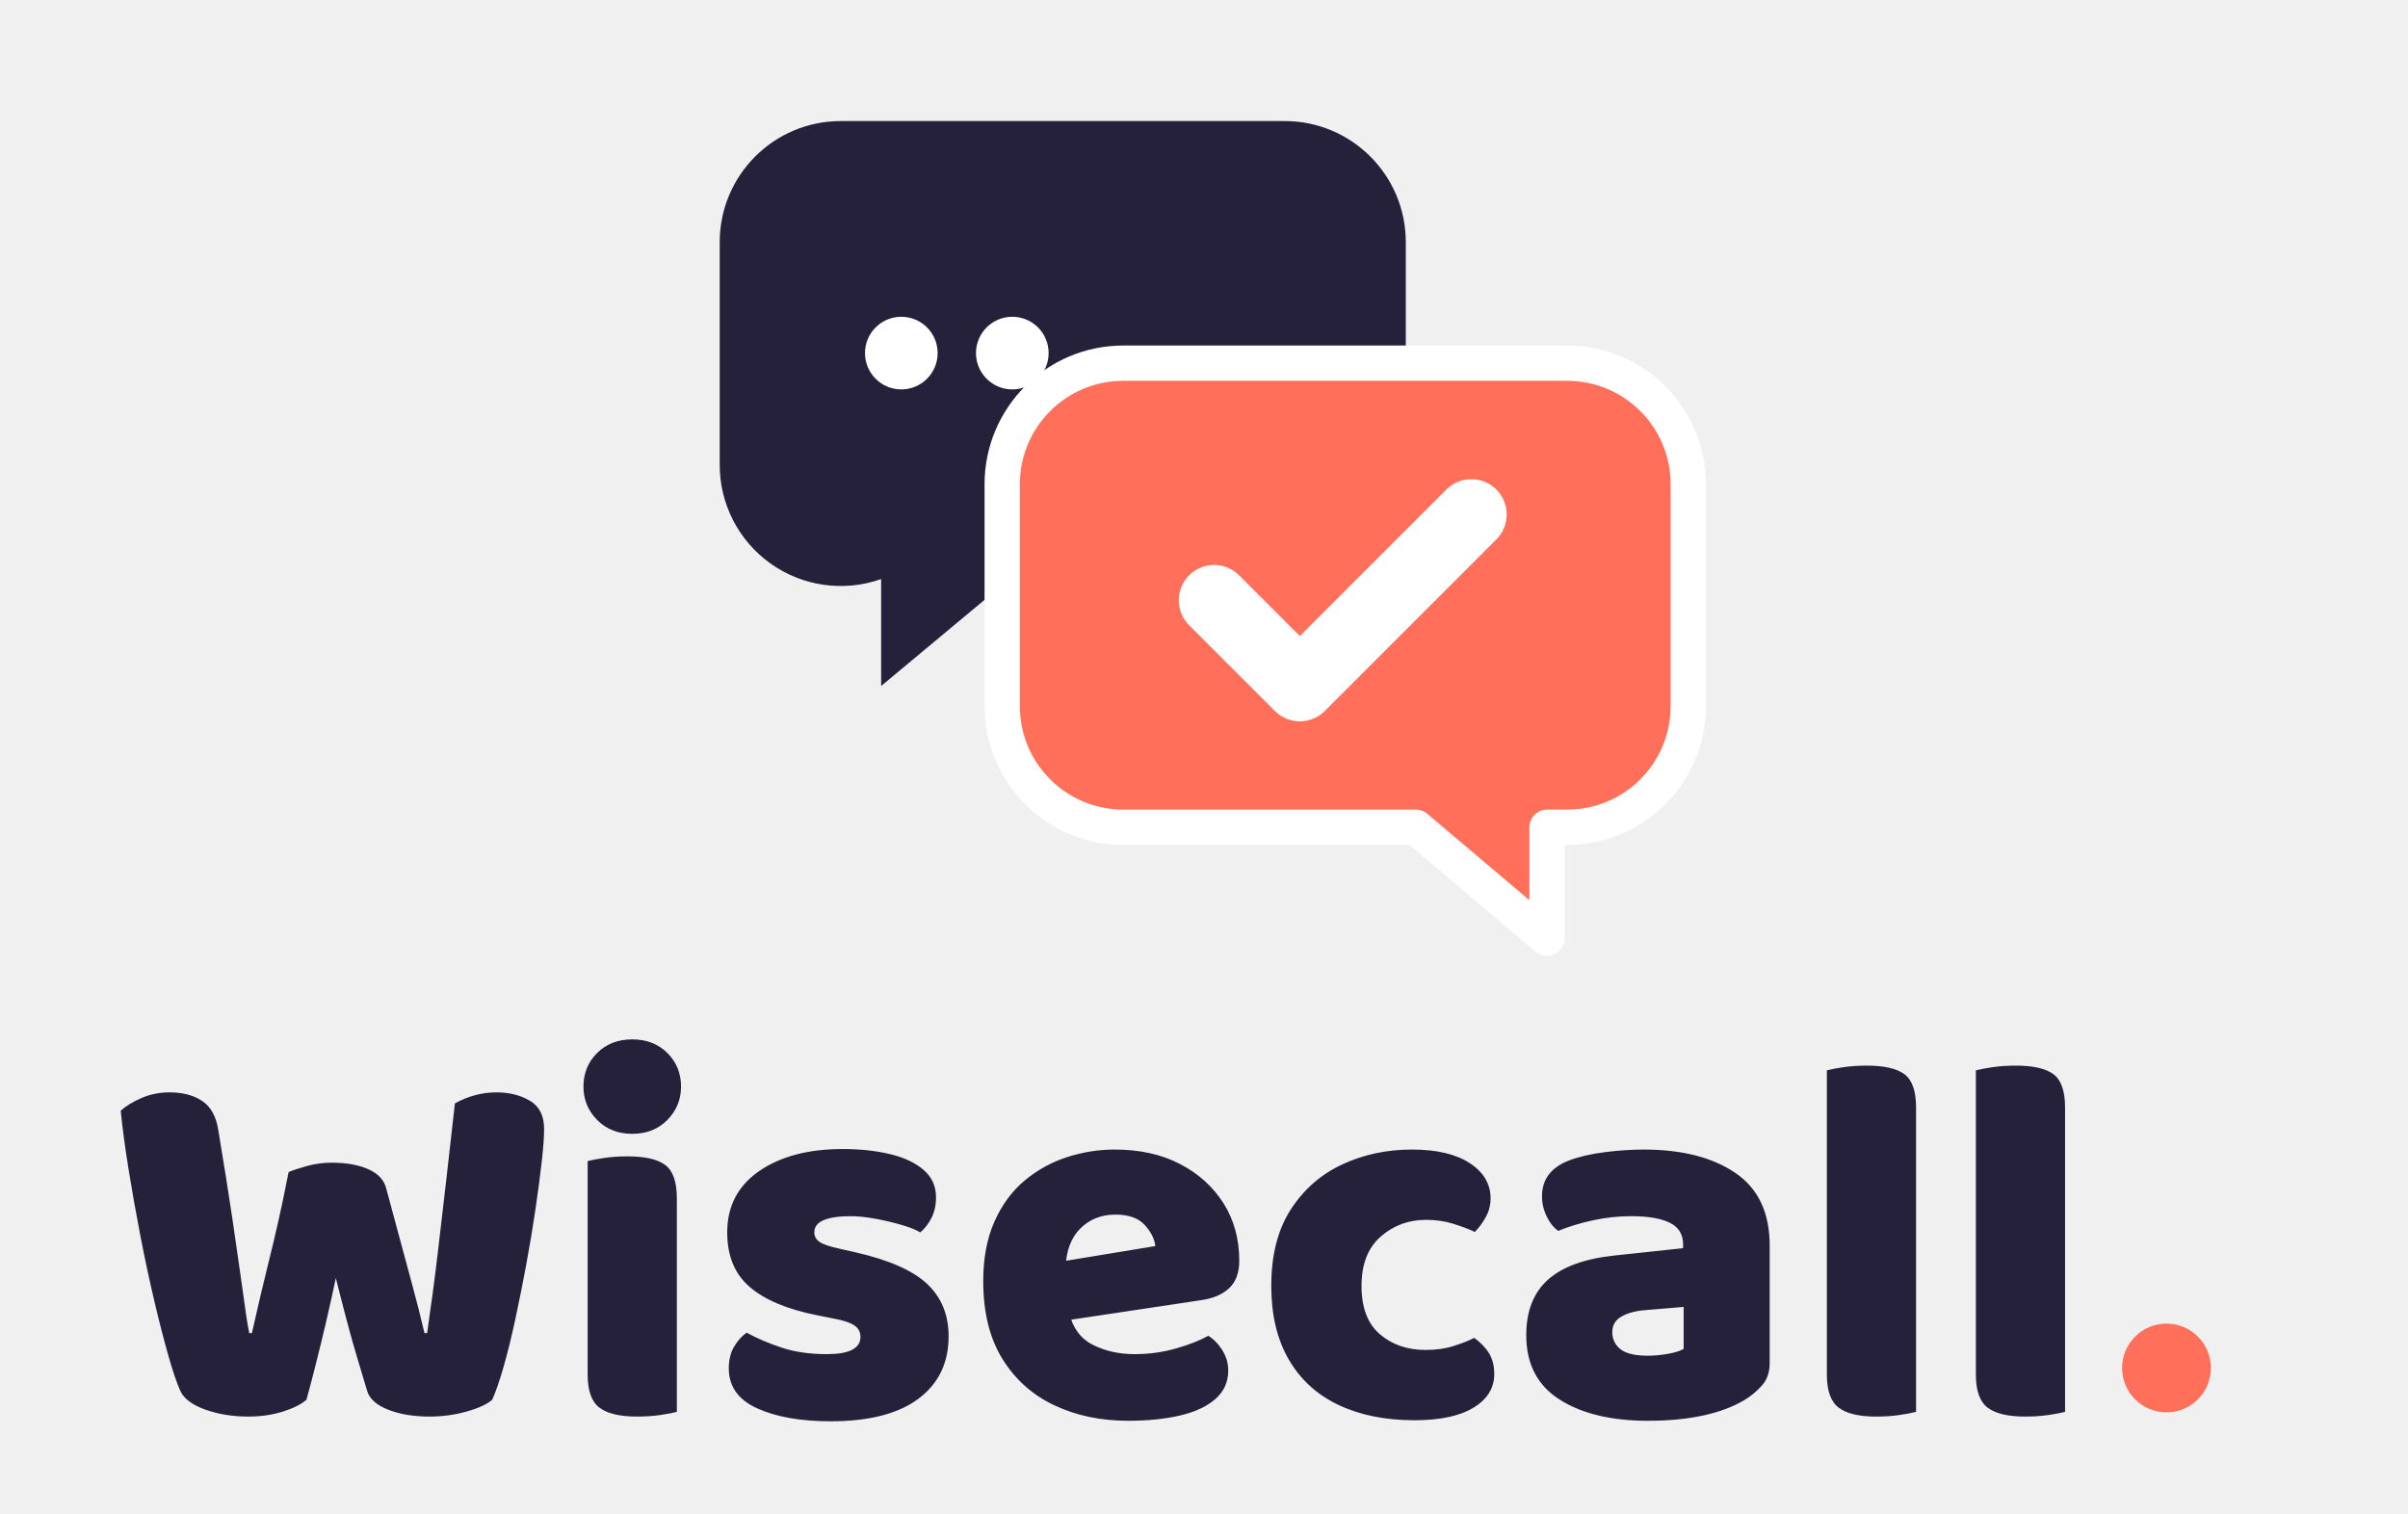
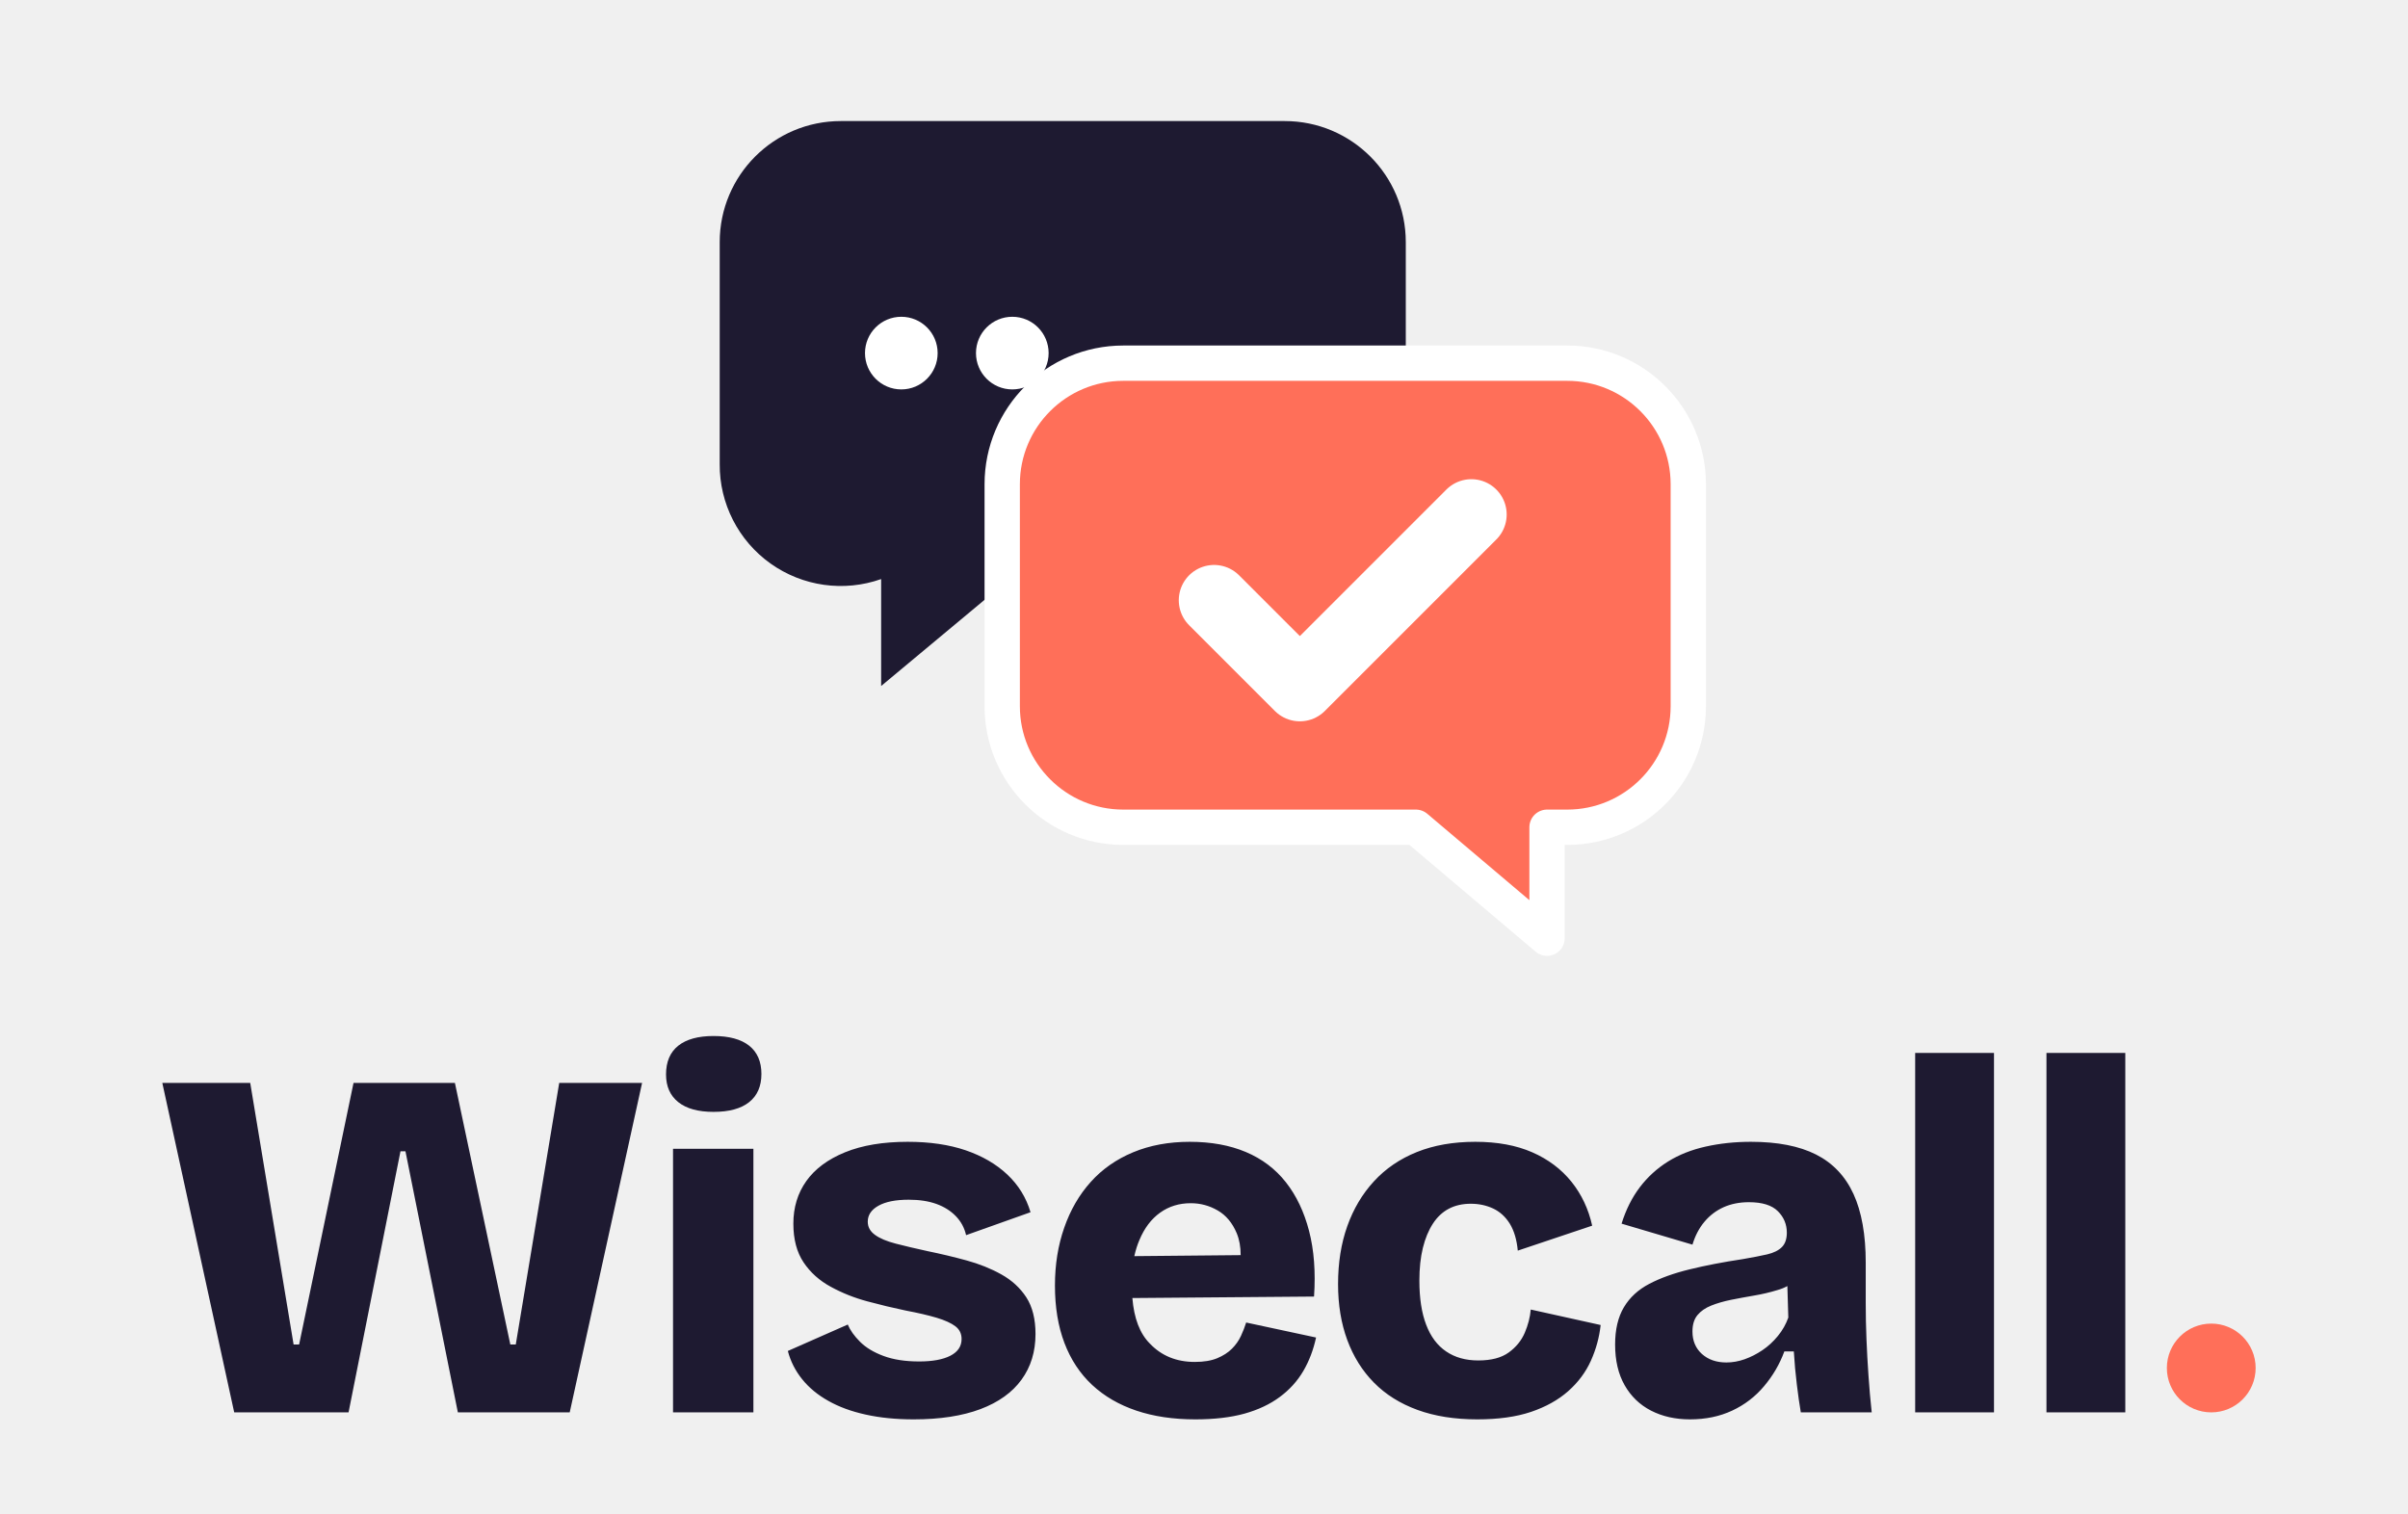
<svg xmlns="http://www.w3.org/2000/svg" viewBox="0 0 358 225" width="358" height="225">
  <g transform="translate(104.0,0) scale(1.5)">
-     <path d="M14 12h44a12 12 0 0 1 12 12v22a12 12 0 0 1-12 12H30l-12 10v-10.6A12 12 0 0 1 2 46V24A12 12 0 0 1 14 12z" fill="#25213B" />
+     <path d="M14 12h44a12 12 0 0 1 12 12v22a12 12 0 0 1-12 12H30l-12 10v-10.6A12 12 0 0 1 2 46V24A12 12 0 0 1 14 12z" fill="#1E1A31" />
    <path d="M42 36h44a12 12 0 0 1 12 12v22a12 12 0 0 1-12 12h-2v11l-13-11H42a12 12 0 0 1-12-12V48a12 12 0 0 1 12-12z" fill="#FF6F59" stroke="#FFFFFF" stroke-width="3.5" stroke-linejoin="round" />
    <path d="M51 59.5l8.5 8.5 17-17" fill="none" stroke="#FFFFFF" stroke-width="7" stroke-linecap="round" stroke-linejoin="round" />
    <circle cx="20" cy="35" r="3.6" fill="#FFFFFF" />
    <circle cx="31" cy="35" r="3.6" fill="#FFFFFF" />
  </g>
-   <g transform="translate(15.997,210)">
-     <path d="M26.91 -35.724Q27.768 -36.114 29.601 -36.621Q31.434 -37.128 33.306 -37.128Q36.582 -37.128 38.766 -36.153Q40.95 -35.178 41.418 -33.306Q42.588 -29.016 43.524 -25.506Q44.46 -21.996 45.357 -18.72Q46.254 -15.444 47.112 -11.778H47.502Q48.438 -18.174 49.101 -23.829Q49.764 -29.484 50.388 -34.905Q51.012 -40.326 51.636 -45.942Q54.6 -47.58 57.798 -47.58Q60.684 -47.58 62.79 -46.332Q64.896 -45.084 64.896 -42.12Q64.896 -40.404 64.545 -37.284Q64.194 -34.164 63.609 -30.186Q63.024 -26.208 62.244 -21.996Q61.464 -17.784 60.606 -13.806Q59.748 -9.828 58.851 -6.708Q57.954 -3.588 57.174 -1.872Q56.004 -0.858 53.352 -0.117Q50.7 0.624 47.892 0.624Q44.304 0.624 41.73 -0.39Q39.156 -1.404 38.61 -3.12Q37.986 -5.226 37.206 -7.8Q36.426 -10.374 35.607 -13.455Q34.788 -16.536 33.93 -19.968Q33.228 -16.614 32.448 -13.299Q31.668 -9.984 30.927 -7.059Q30.186 -4.134 29.562 -1.872Q28.392 -0.858 26.052 -0.117Q23.712 0.624 20.904 0.624Q17.472 0.624 14.586 -0.39Q11.7 -1.404 10.842 -3.12Q10.062 -4.836 9.048 -8.385Q8.034 -11.934 6.942 -16.575Q5.85 -21.216 4.875 -26.247Q3.9 -31.278 3.12 -36.114Q2.34 -40.95 1.95 -44.85Q3.042 -45.864 4.992 -46.722Q6.942 -47.58 9.204 -47.58Q12.168 -47.58 14.079 -46.293Q15.99 -45.006 16.458 -41.964Q17.784 -34.008 18.564 -28.704Q19.344 -23.4 19.812 -20.046Q20.28 -16.692 20.553 -14.781Q20.826 -12.87 21.06 -11.778H21.45Q22.152 -14.898 22.776 -17.55Q23.4 -20.202 24.063 -22.854Q24.726 -25.506 25.428 -28.626Q26.13 -31.746 26.91 -35.724ZM70.746 -48.438Q70.746 -51.402 72.774 -53.43Q74.802 -55.458 78.0 -55.458Q81.198 -55.458 83.226 -53.43Q85.254 -51.402 85.254 -48.438Q85.254 -45.552 83.226 -43.485Q81.198 -41.418 78.0 -41.418Q74.802 -41.418 72.774 -43.485Q70.746 -45.552 70.746 -48.438ZM71.37 -20.592H84.63V-0.078Q83.772 0.156 82.173 0.39Q80.574 0.624 78.702 0.624Q74.88 0.624 73.125 -0.702Q71.37 -2.028 71.37 -5.616ZM84.63 -13.65H71.37V-37.362Q72.228 -37.596 73.827 -37.83Q75.426 -38.064 77.298 -38.064Q81.198 -38.064 82.914 -36.777Q84.63 -35.49 84.63 -31.824ZM125.034 -11.31Q125.034 -5.382 120.549 -2.028Q116.064 1.326 107.484 1.326Q100.854 1.326 96.603 -0.585Q92.352 -2.496 92.352 -6.552Q92.352 -8.424 93.132 -9.75Q93.912 -11.076 95.004 -11.856Q97.266 -10.608 100.191 -9.633Q103.116 -8.658 106.938 -8.658Q111.93 -8.658 111.93 -11.232Q111.93 -12.324 110.994 -12.948Q110.058 -13.572 107.874 -13.962L105.534 -14.43Q98.826 -15.756 95.472 -18.642Q92.118 -21.528 92.118 -26.754Q92.118 -32.604 96.876 -35.88Q101.634 -39.156 109.278 -39.156Q113.1 -39.156 116.259 -38.415Q119.418 -37.674 121.29 -36.075Q123.162 -34.476 123.162 -31.98Q123.162 -30.264 122.499 -28.938Q121.836 -27.612 120.822 -26.754Q119.964 -27.3 118.131 -27.846Q116.298 -28.392 114.192 -28.782Q112.086 -29.172 110.448 -29.172Q107.874 -29.172 106.47 -28.587Q105.066 -28.002 105.066 -26.754Q105.066 -25.896 105.846 -25.35Q106.626 -24.804 108.81 -24.336L111.228 -23.79Q118.716 -22.074 121.875 -19.071Q125.034 -16.068 125.034 -11.31ZM138.216 -13.026 137.748 -21.762 155.766 -24.726Q155.61 -26.286 154.206 -27.846Q152.802 -29.406 149.838 -29.406Q146.718 -29.406 144.651 -27.378Q142.584 -25.35 142.428 -21.606L142.896 -15.054Q143.676 -11.466 146.445 -10.062Q149.214 -8.658 152.646 -8.658Q155.922 -8.658 158.886 -9.516Q161.85 -10.374 163.644 -11.388Q164.892 -10.608 165.75 -9.204Q166.608 -7.8 166.608 -6.24Q166.608 -3.666 164.697 -1.989Q162.786 -0.312 159.432 0.468Q156.078 1.248 151.71 1.248Q145.626 1.248 140.751 -1.053Q135.876 -3.354 133.029 -7.956Q130.182 -12.558 130.182 -19.5Q130.182 -24.648 131.859 -28.392Q133.536 -32.136 136.344 -34.476Q139.152 -36.816 142.623 -37.947Q146.094 -39.078 149.76 -39.078Q155.298 -39.078 159.432 -36.933Q163.566 -34.788 165.906 -31.083Q168.246 -27.378 168.246 -22.542Q168.246 -19.89 166.764 -18.486Q165.282 -17.082 162.63 -16.692ZM196.014 -28.626Q192.114 -28.626 189.267 -26.13Q186.42 -23.634 186.42 -18.798Q186.42 -13.962 189.15 -11.622Q191.88 -9.282 195.936 -9.282Q198.276 -9.282 200.109 -9.867Q201.942 -10.452 203.19 -11.076Q204.672 -9.984 205.413 -8.736Q206.154 -7.488 206.154 -5.694Q206.154 -2.574 203.073 -0.702Q199.992 1.17 194.298 1.17Q187.824 1.17 183.027 -1.092Q178.23 -3.354 175.617 -7.839Q173.004 -12.324 173.004 -18.798Q173.004 -25.662 175.89 -30.147Q178.776 -34.632 183.534 -36.855Q188.292 -39.078 193.908 -39.078Q199.446 -39.078 202.527 -37.05Q205.608 -35.022 205.608 -31.824Q205.608 -30.342 204.906 -29.055Q204.204 -27.768 203.268 -26.832Q201.942 -27.456 200.07 -28.041Q198.198 -28.626 196.014 -28.626ZM229.008 -8.424Q230.334 -8.424 231.933 -8.697Q233.532 -8.97 234.312 -9.438V-15.678L228.696 -15.21Q226.512 -15.054 225.108 -14.274Q223.704 -13.494 223.704 -11.934Q223.704 -10.374 224.913 -9.399Q226.122 -8.424 229.008 -8.424ZM228.384 -39.078Q236.886 -39.078 241.995 -35.607Q247.104 -32.136 247.104 -24.804V-7.332Q247.104 -5.304 245.973 -4.017Q244.842 -2.73 243.282 -1.794Q240.786 -0.312 237.198 0.468Q233.61 1.248 229.008 1.248Q220.818 1.248 215.865 -1.911Q210.912 -5.07 210.912 -11.466Q210.912 -16.848 214.149 -19.734Q217.386 -22.62 224.016 -23.322L234.234 -24.414V-24.96Q234.234 -27.222 232.245 -28.197Q230.256 -29.172 226.512 -29.172Q223.626 -29.172 220.779 -28.548Q217.932 -27.924 215.67 -26.988Q214.656 -27.69 213.954 -29.133Q213.252 -30.576 213.252 -32.136Q213.252 -35.88 217.23 -37.44Q219.492 -38.298 222.573 -38.688Q225.654 -39.078 228.384 -39.078ZM255.606 -20.592H268.866V-0.078Q268.008 0.156 266.409 0.39Q264.81 0.624 262.938 0.624Q259.116 0.624 257.361 -0.702Q255.606 -2.028 255.606 -5.616ZM268.866 -13.65H255.606V-50.856Q256.464 -51.09 258.063 -51.324Q259.662 -51.558 261.534 -51.558Q265.434 -51.558 267.15 -50.271Q268.866 -48.984 268.866 -45.318ZM277.758 -20.592H291.018V-0.078Q290.16 0.156 288.561 0.39Q286.962 0.624 285.09 0.624Q281.268 0.624 279.513 -0.702Q277.758 -2.028 277.758 -5.616ZM291.018 -13.65H277.758V-50.856Q278.616 -51.09 280.215 -51.324Q281.814 -51.558 283.686 -51.558Q287.586 -51.558 289.302 -50.271Q291.018 -48.984 291.018 -45.318Z" fill="#25213B" />
+   <g transform="translate(22.65,210)">
+     <path d="M29.17 0L12.17 0L1.48-48.99L14.55-48.99L21.00-10.09L21.82-10.09L29.91-48.99L44.98-48.99L53.22-10.09L54.03-10.09L60.49-48.99L72.81-48.99L62.05 0L45.42 0L37.63-38.82L36.89-38.82L29.17 0ZM89.36 0L77.41 0L77.41-39.19L89.36-39.19L89.36 0ZM83.43-44.68L83.43-44.68Q80.01-44.68 78.19-46.13Q76.37-47.58 76.37-50.25L76.37-50.25Q76.37-53.07 78.19-54.52Q80.01-55.96 83.43-55.96L83.43-55.96Q86.91-55.96 88.73-54.52Q90.55-53.07 90.55-50.32L90.55-50.32Q90.55-47.58 88.73-46.13Q86.91-44.68 83.43-44.68ZM113.19 1.04L113.19 1.04Q109.25 1.04 106.06 0.33Q102.87-0.37 100.50-1.71Q98.12-3.04 96.60-4.94Q95.08-6.83 94.48-9.13L94.48-9.13L103.39-13.06Q103.91-11.80 105.21-10.50Q106.51-9.20 108.70-8.39Q110.89-7.57 114.00-7.57L114.00-7.57Q116.97-7.57 118.64-8.42Q120.31-9.28 120.31-10.91L120.31-10.91Q120.31-12.10 119.39-12.80Q118.46-13.51 116.60-14.07Q114.75-14.62 112.00-15.14L112.00-15.14Q109.18-15.73 106.29-16.51Q103.39-17.29 100.87-18.67Q98.34-20.04 96.82-22.30Q95.30-24.57 95.30-28.06L95.30-28.06Q95.30-31.69 97.23-34.40Q99.16-37.11 102.98-38.67Q106.80-40.23 112.30-40.23L112.30-40.23Q117.20-40.23 120.91-38.97Q124.62-37.70 127.10-35.37Q129.59-33.03 130.56-29.76L130.56-29.76L120.98-26.35Q120.61-27.98 119.46-29.17Q118.31-30.36 116.57-30.99Q114.82-31.62 112.45-31.62L112.45-31.62Q109.55-31.62 107.96-30.73Q106.36-29.84 106.36-28.35L106.36-28.35Q106.36-27.17 107.44-26.39Q108.51-25.61 110.52-25.09Q112.52-24.57 115.27-23.97L115.27-23.97Q118.16-23.38 121.02-22.60Q123.88-21.82 126.21-20.52Q128.55-19.22 129.93-17.11Q131.30-14.99 131.30-11.65L131.30-11.65Q131.30-7.72 129.22-4.86Q127.14-2.00 123.10-0.48Q119.05 1.04 113.19 1.04ZM155.05 1.04L155.05 1.04Q150.15 1.04 146.29-0.26Q142.43-1.56 139.72-4.08Q137.01-6.61 135.60-10.32Q134.19-14.03 134.19-18.85L134.19-18.85Q134.19-23.53 135.57-27.46Q136.94-31.40 139.50-34.25Q142.06-37.11 145.81-38.67Q149.56-40.23 154.23-40.23L154.23-40.23Q158.98-40.23 162.58-38.71Q166.18-37.19 168.52-34.22Q170.86-31.25 171.97-26.98Q173.08-22.71 172.71-17.22L172.71-17.22L145.70-17.00Q146.07-12.47 148.29-10.24L148.29-10.24Q150.89-7.50 154.97-7.50L154.97-7.50Q156.98-7.50 158.31-8.05Q159.65-8.61 160.50-9.46Q161.36-10.32 161.84-11.36Q162.32-12.40 162.62-13.36L162.62-13.36L173.01-11.13Q172.42-8.39 171.12-6.16Q169.82-3.93 167.63-2.30Q165.44-0.67 162.36 0.19Q159.28 1.04 155.05 1.04ZM145.99-23.23L145.99-23.23L161.80-23.38Q161.80-25.24 161.21-26.65L161.21-26.65Q160.24-28.95 158.39-30.02Q156.53-31.10 154.38-31.10L154.38-31.10Q151.78-31.10 149.82-29.69Q147.85-28.28 146.74-25.61L146.74-25.61Q146.29-24.57 145.99-23.23ZM196.98 1.04L196.98 1.04Q191.94 1.04 188.08-0.37Q184.22-1.78 181.62-4.42Q179.02-7.05 177.65-10.76Q176.28-14.47 176.28-19.07L176.28-19.07Q176.28-23.83 177.65-27.68Q179.02-31.54 181.62-34.36Q184.22-37.19 188.00-38.71Q191.79-40.23 196.69-40.23L196.69-40.23Q201.59-40.23 205.15-38.67Q208.71-37.11 210.98-34.29Q213.24-31.47 214.06-27.76L214.06-27.76L203.00-24.05Q202.77-26.50 201.81-28.06Q200.84-29.61 199.32-30.32Q197.80-31.02 196.02-31.02L196.02-31.02Q194.16-31.02 192.75-30.28Q191.34-29.54 190.38-28.06Q189.41-26.57 188.89-24.46Q188.37-22.34 188.37-19.59L188.37-19.59Q188.37-15.66 189.38-13.03Q190.38-10.39 192.35-9.06Q194.31-7.72 197.13-7.72L197.13-7.72Q200.03-7.72 201.66-8.91Q203.29-10.09 204.04-11.84Q204.78-13.58 204.93-15.29L204.93-15.29L215.32-12.99Q215.02-10.24 213.87-7.68Q212.72-5.12 210.49-3.15Q208.27-1.19 204.96-0.07Q201.66 1.04 196.98 1.04ZM228.60 1.04L228.60 1.04Q225.34 1.04 222.81-0.26Q220.29-1.56 218.88-4.05Q217.47-6.53 217.47-10.09L217.47-10.09Q217.47-13.43 218.77-15.62Q220.07-17.81 222.55-19.11Q225.04-20.41 228.53-21.26Q232.02-22.12 236.47-22.79L236.47-22.79Q238.62-23.16 240.07-23.49Q241.52-23.83 242.26-24.57Q243.00-25.31 243.00-26.72L243.00-26.72Q243.00-28.58 241.67-29.91Q240.33-31.25 237.36-31.25L237.36-31.25Q235.28-31.25 233.61-30.51Q231.94-29.76 230.76-28.35Q229.57-26.94 228.97-24.94L228.97-24.94L218.43-28.06Q219.40-31.17 221.14-33.47Q222.89-35.77 225.34-37.30Q227.79-38.82 230.94-39.52Q234.10-40.23 237.66-40.23L237.66-40.23Q243.60-40.23 247.34-38.34Q251.09-36.44 252.91-32.47Q254.73-28.50 254.73-22.27L254.73-22.27L254.73-16.25Q254.73-13.58 254.84-10.87Q254.95-8.16 255.14-5.46Q255.32-2.75 255.62 0L255.62 0L245.08 0Q244.78-1.71 244.49-4.12Q244.19-6.53 244.04-9.06L244.04-9.06L242.63-9.06Q241.59-6.23 239.62-3.90Q237.66-1.56 234.87-0.26Q232.09 1.04 228.60 1.04ZM234.02-7.42L234.02-7.42Q235.36-7.42 236.73-7.90Q238.10-8.39 239.36-9.24Q240.63-10.09 241.67-11.36Q242.70-12.62 243.22-14.10L243.22-14.10L243.08-18.78Q242.41-18.41 241.59-18.18L241.59-18.18Q239.88-17.66 238.14-17.37Q236.40-17.07 234.73-16.74Q233.06-16.40 231.76-15.88Q230.46-15.36 229.72-14.47Q228.97-13.58 228.97-12.02L228.97-12.02Q228.97-9.95 230.38-8.68Q231.79-7.42 234.02-7.42ZM273.80 0L262.08 0L262.08-53.44L273.80-53.44L273.80 0ZM293.32 0L281.60 0L281.60-53.44L293.32-53.44L293.32 0Z" fill="#1E1A31" />
    <circle cx="306.1" cy="-6.6" r="6.6" fill="#FF6F59" />
  </g>
</svg>
